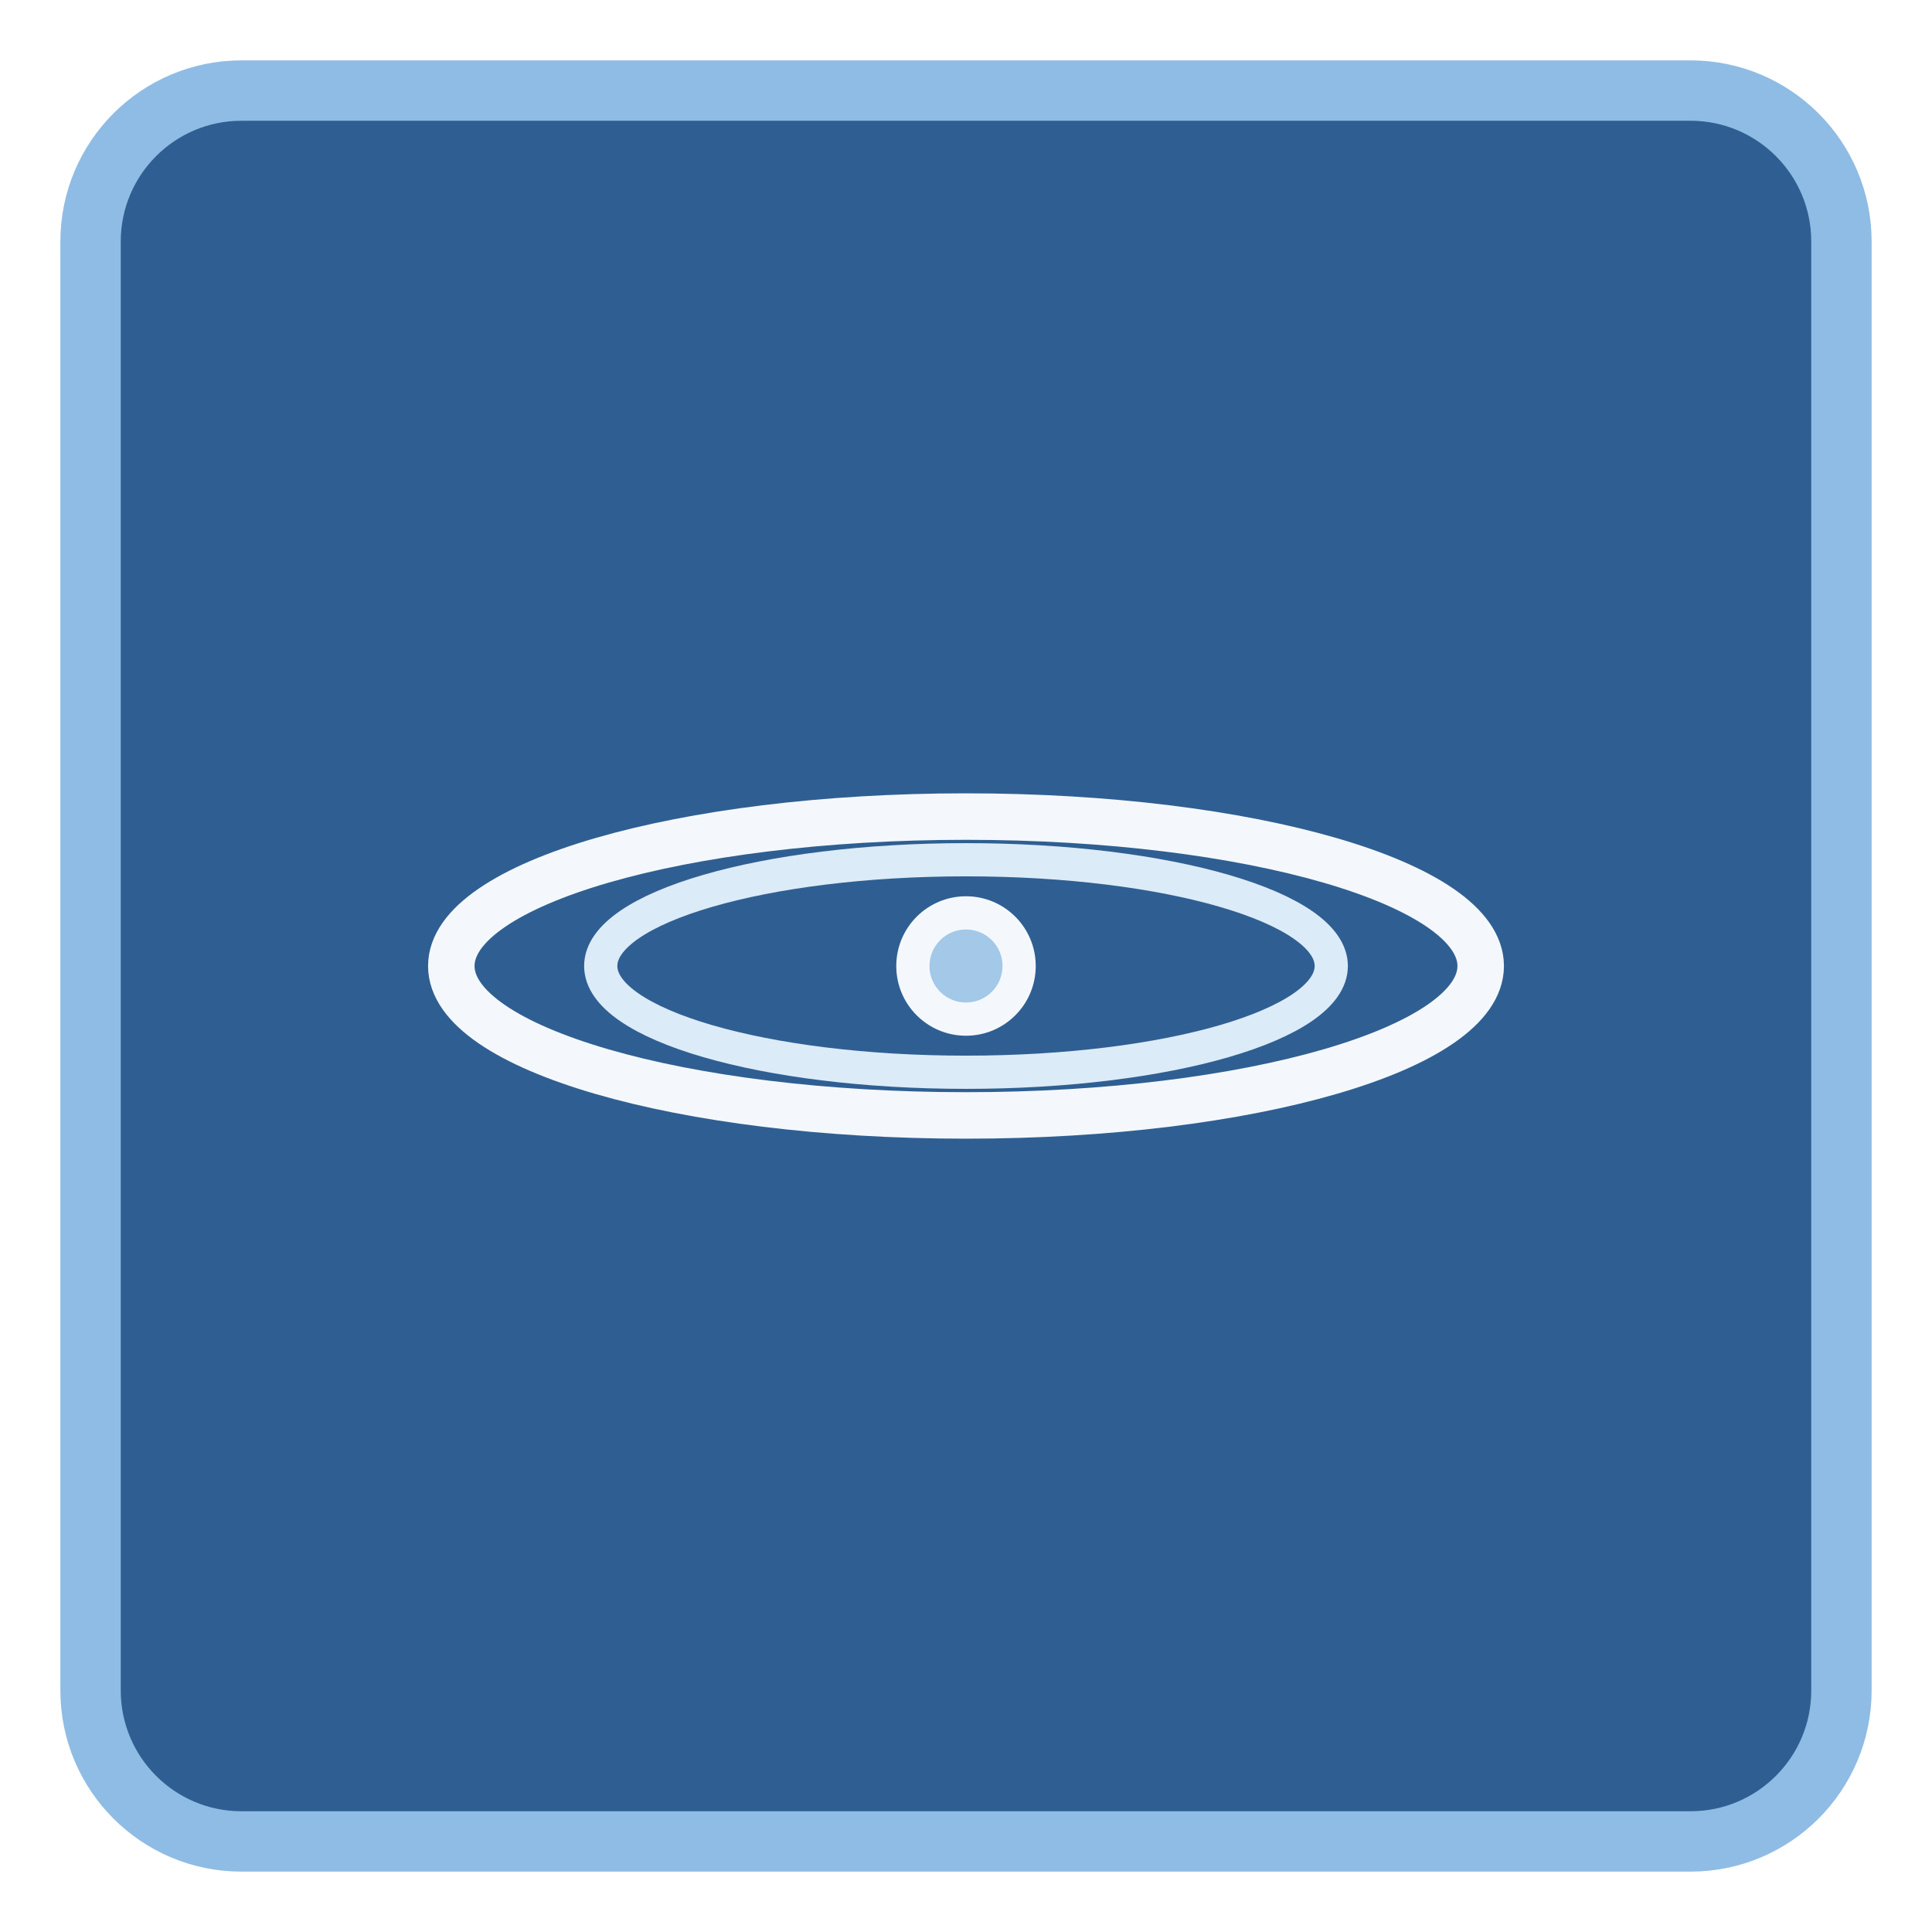
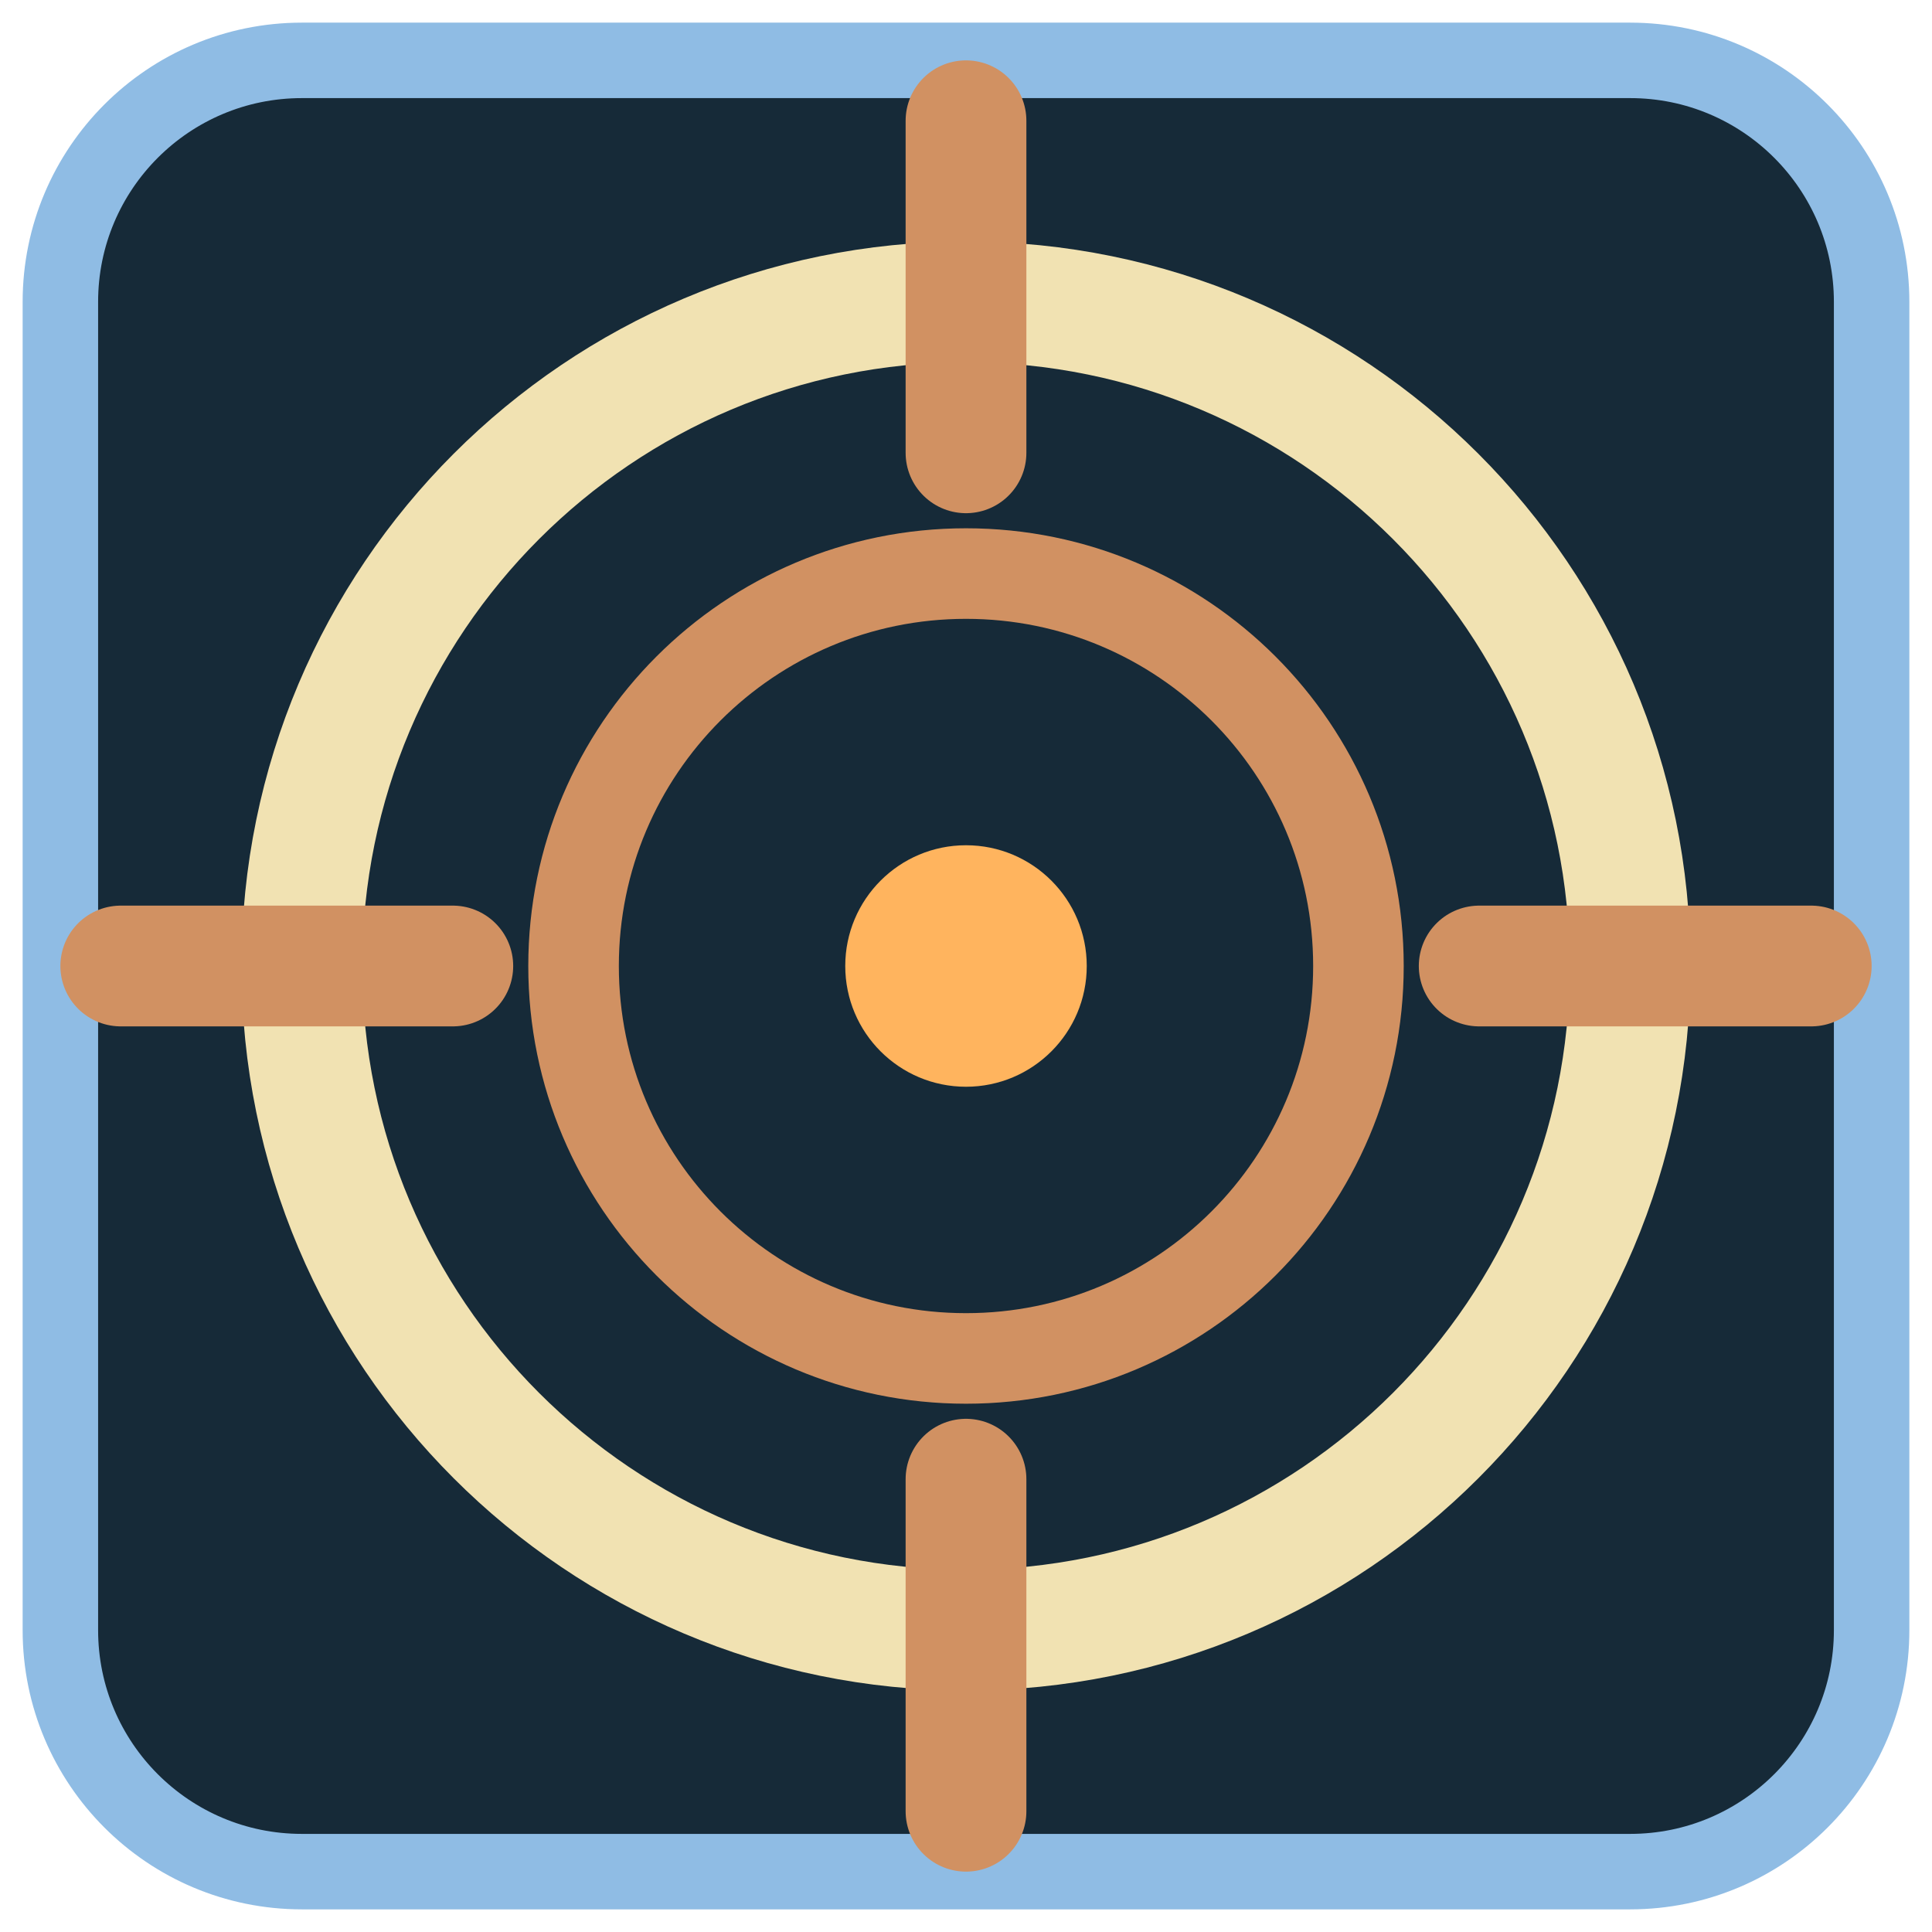
<svg xmlns="http://www.w3.org/2000/svg" viewBox="0 0 64 64">
-   <rect x="3" y="3" width="58" height="58" rx="5" fill="#2f5f92" stroke="#8fbce4" stroke-width="2" />
-   <g transform="translate(32 32) scale(0.55) translate(-90 -50)">
-     <ellipse cx="90" cy="50" rx="31" ry="9" stroke="#f4f8fc" stroke-width="2.8" fill="none" />
-     <ellipse cx="90" cy="50" rx="22" ry="6.4" stroke="#dcebf8" stroke-width="2" fill="none" />
-     <circle cx="90" cy="50" r="4.2" fill="#f4f8fc" />
-     <circle cx="90" cy="50" r="2.2" fill="#8fbce4" opacity="0.8" />
-   </g>
+   <rect x="2" y="2" width="60" height="60" rx="8" fill="#162a38" stroke="#8fbce4" stroke-width="2.5" />
+   <circle cx="32" cy="32" r="22" fill="none" stroke="#f1e2b2" stroke-width="4" />
+   <circle cx="32" cy="32" r="13" fill="none" stroke="#d19162" stroke-width="3" />
+   <circle cx="32" cy="32" r="4" fill="#ffb45e" />
+   <path d="M32 4 V15 M32 49 V60 M4 32 H15 M49 32 H60" stroke="#d19162" stroke-width="4" stroke-linecap="round" />
</svg>
